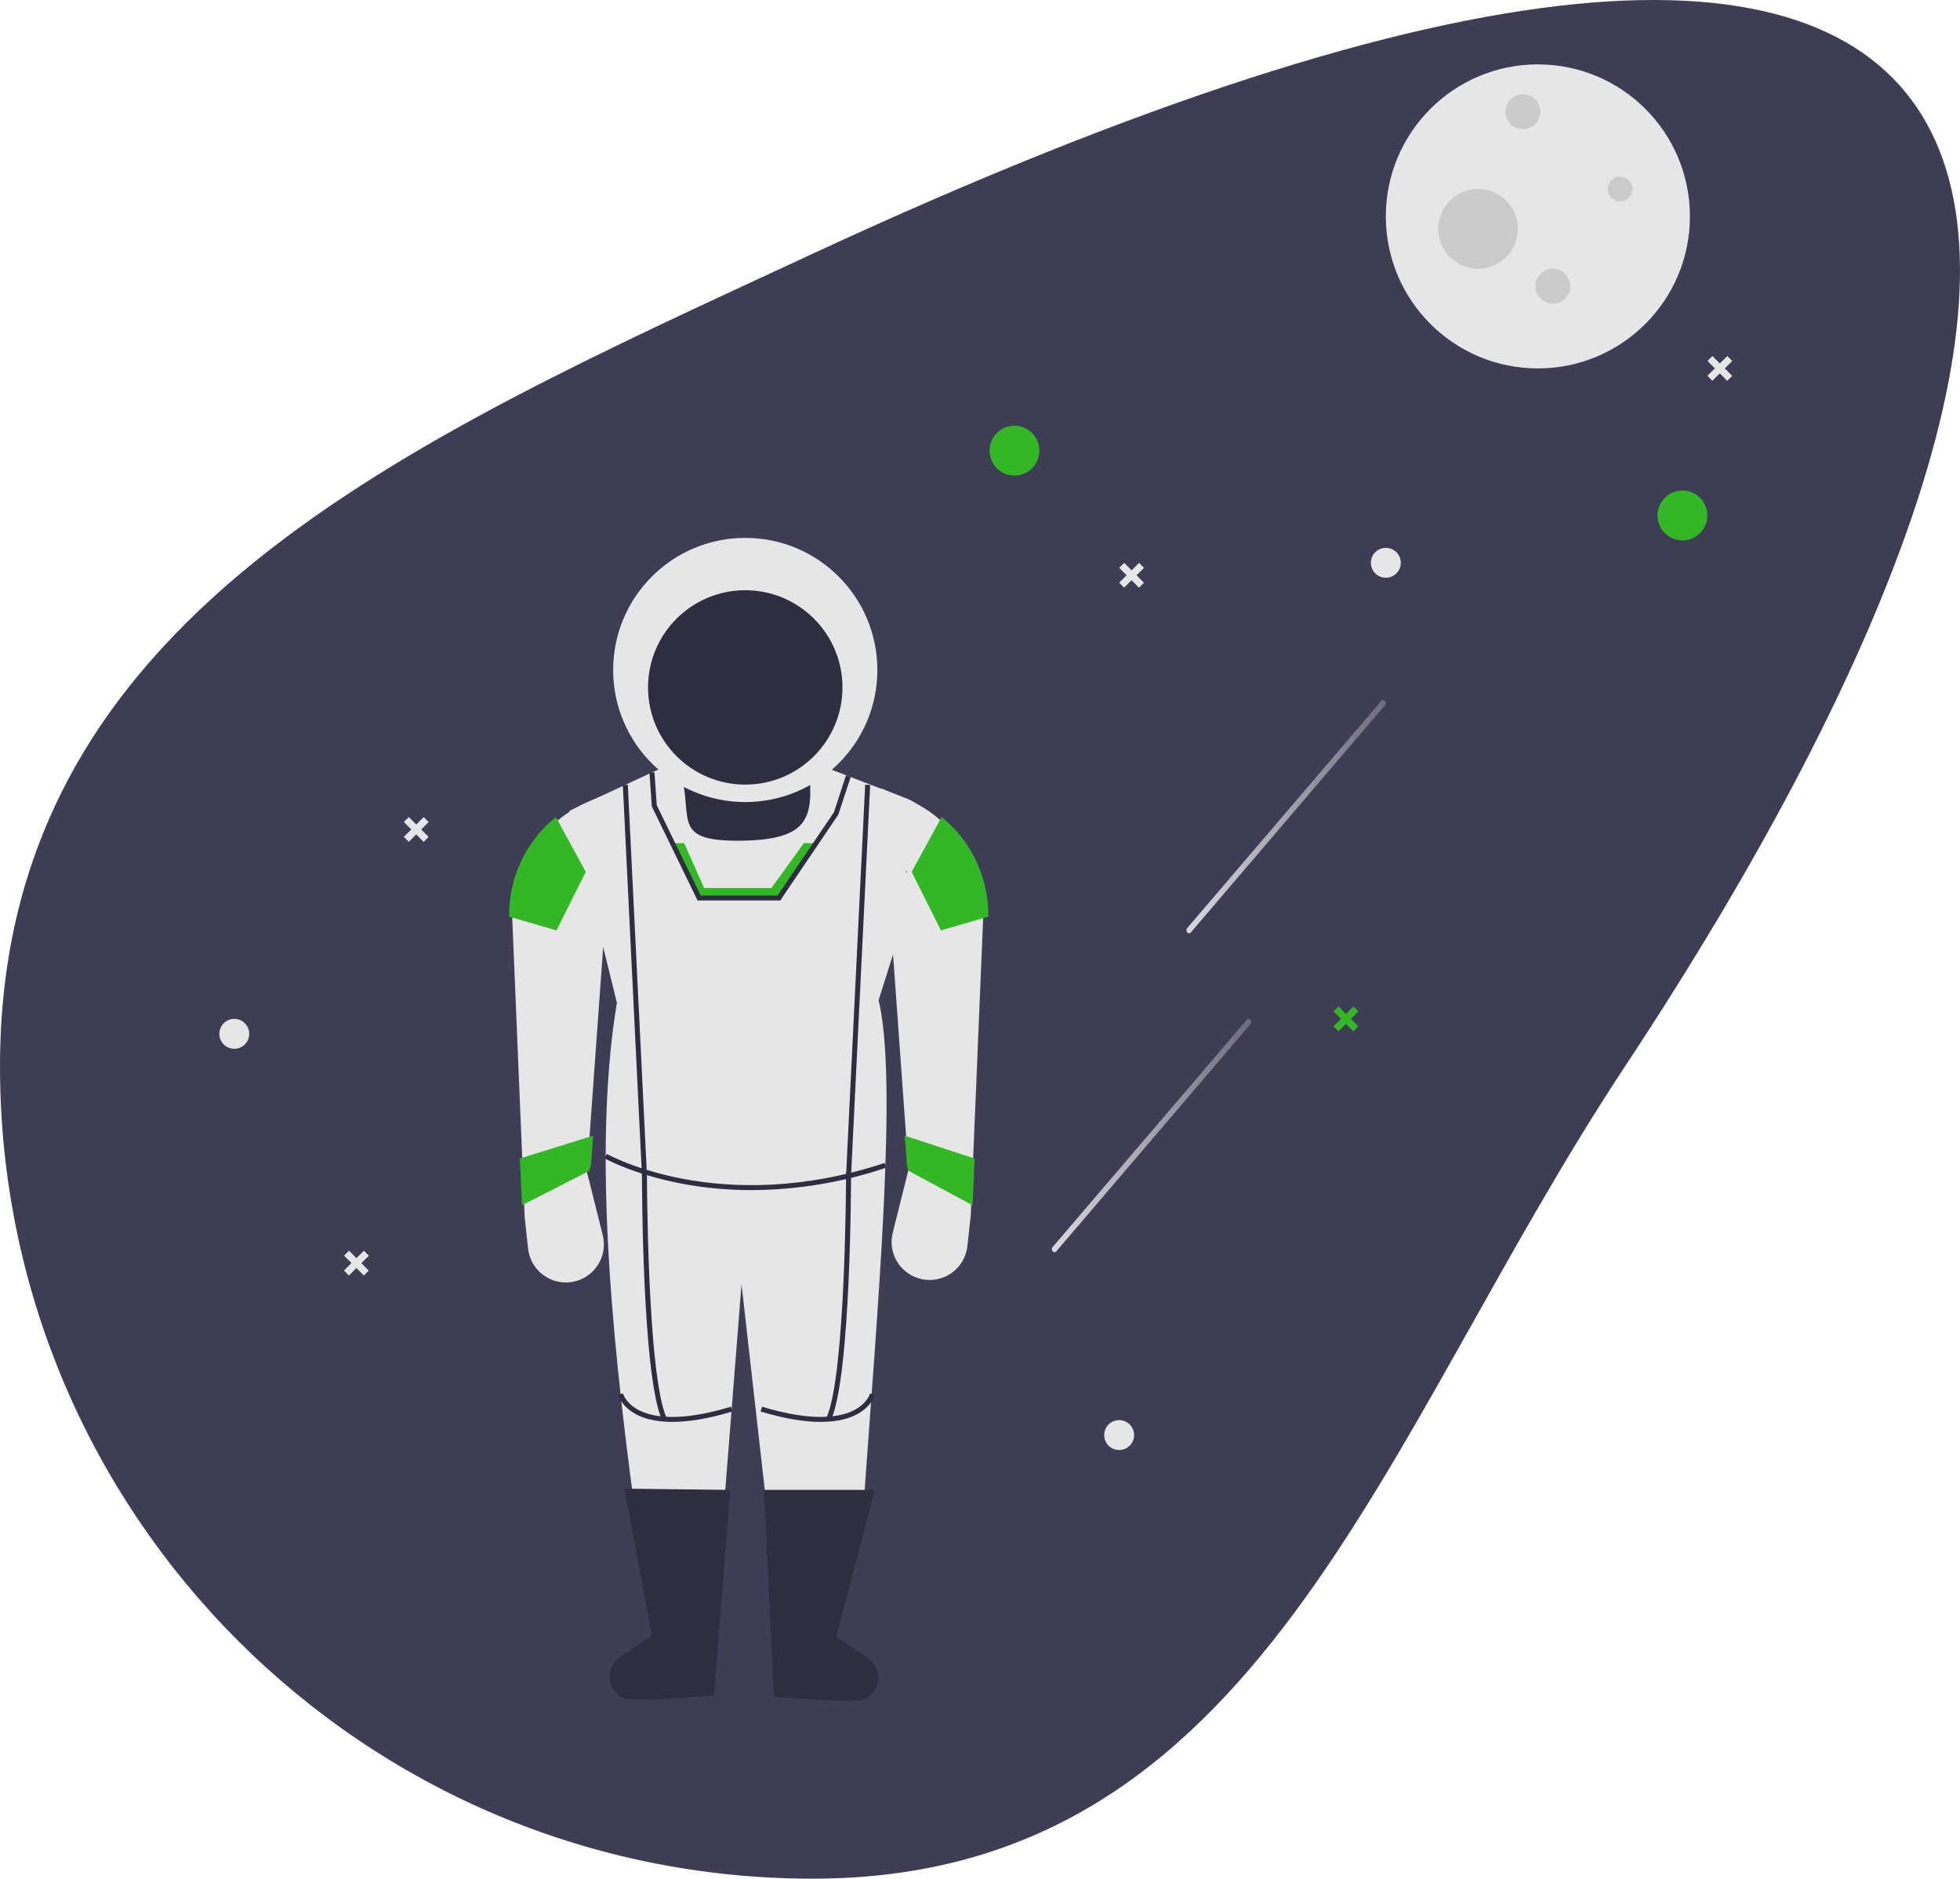
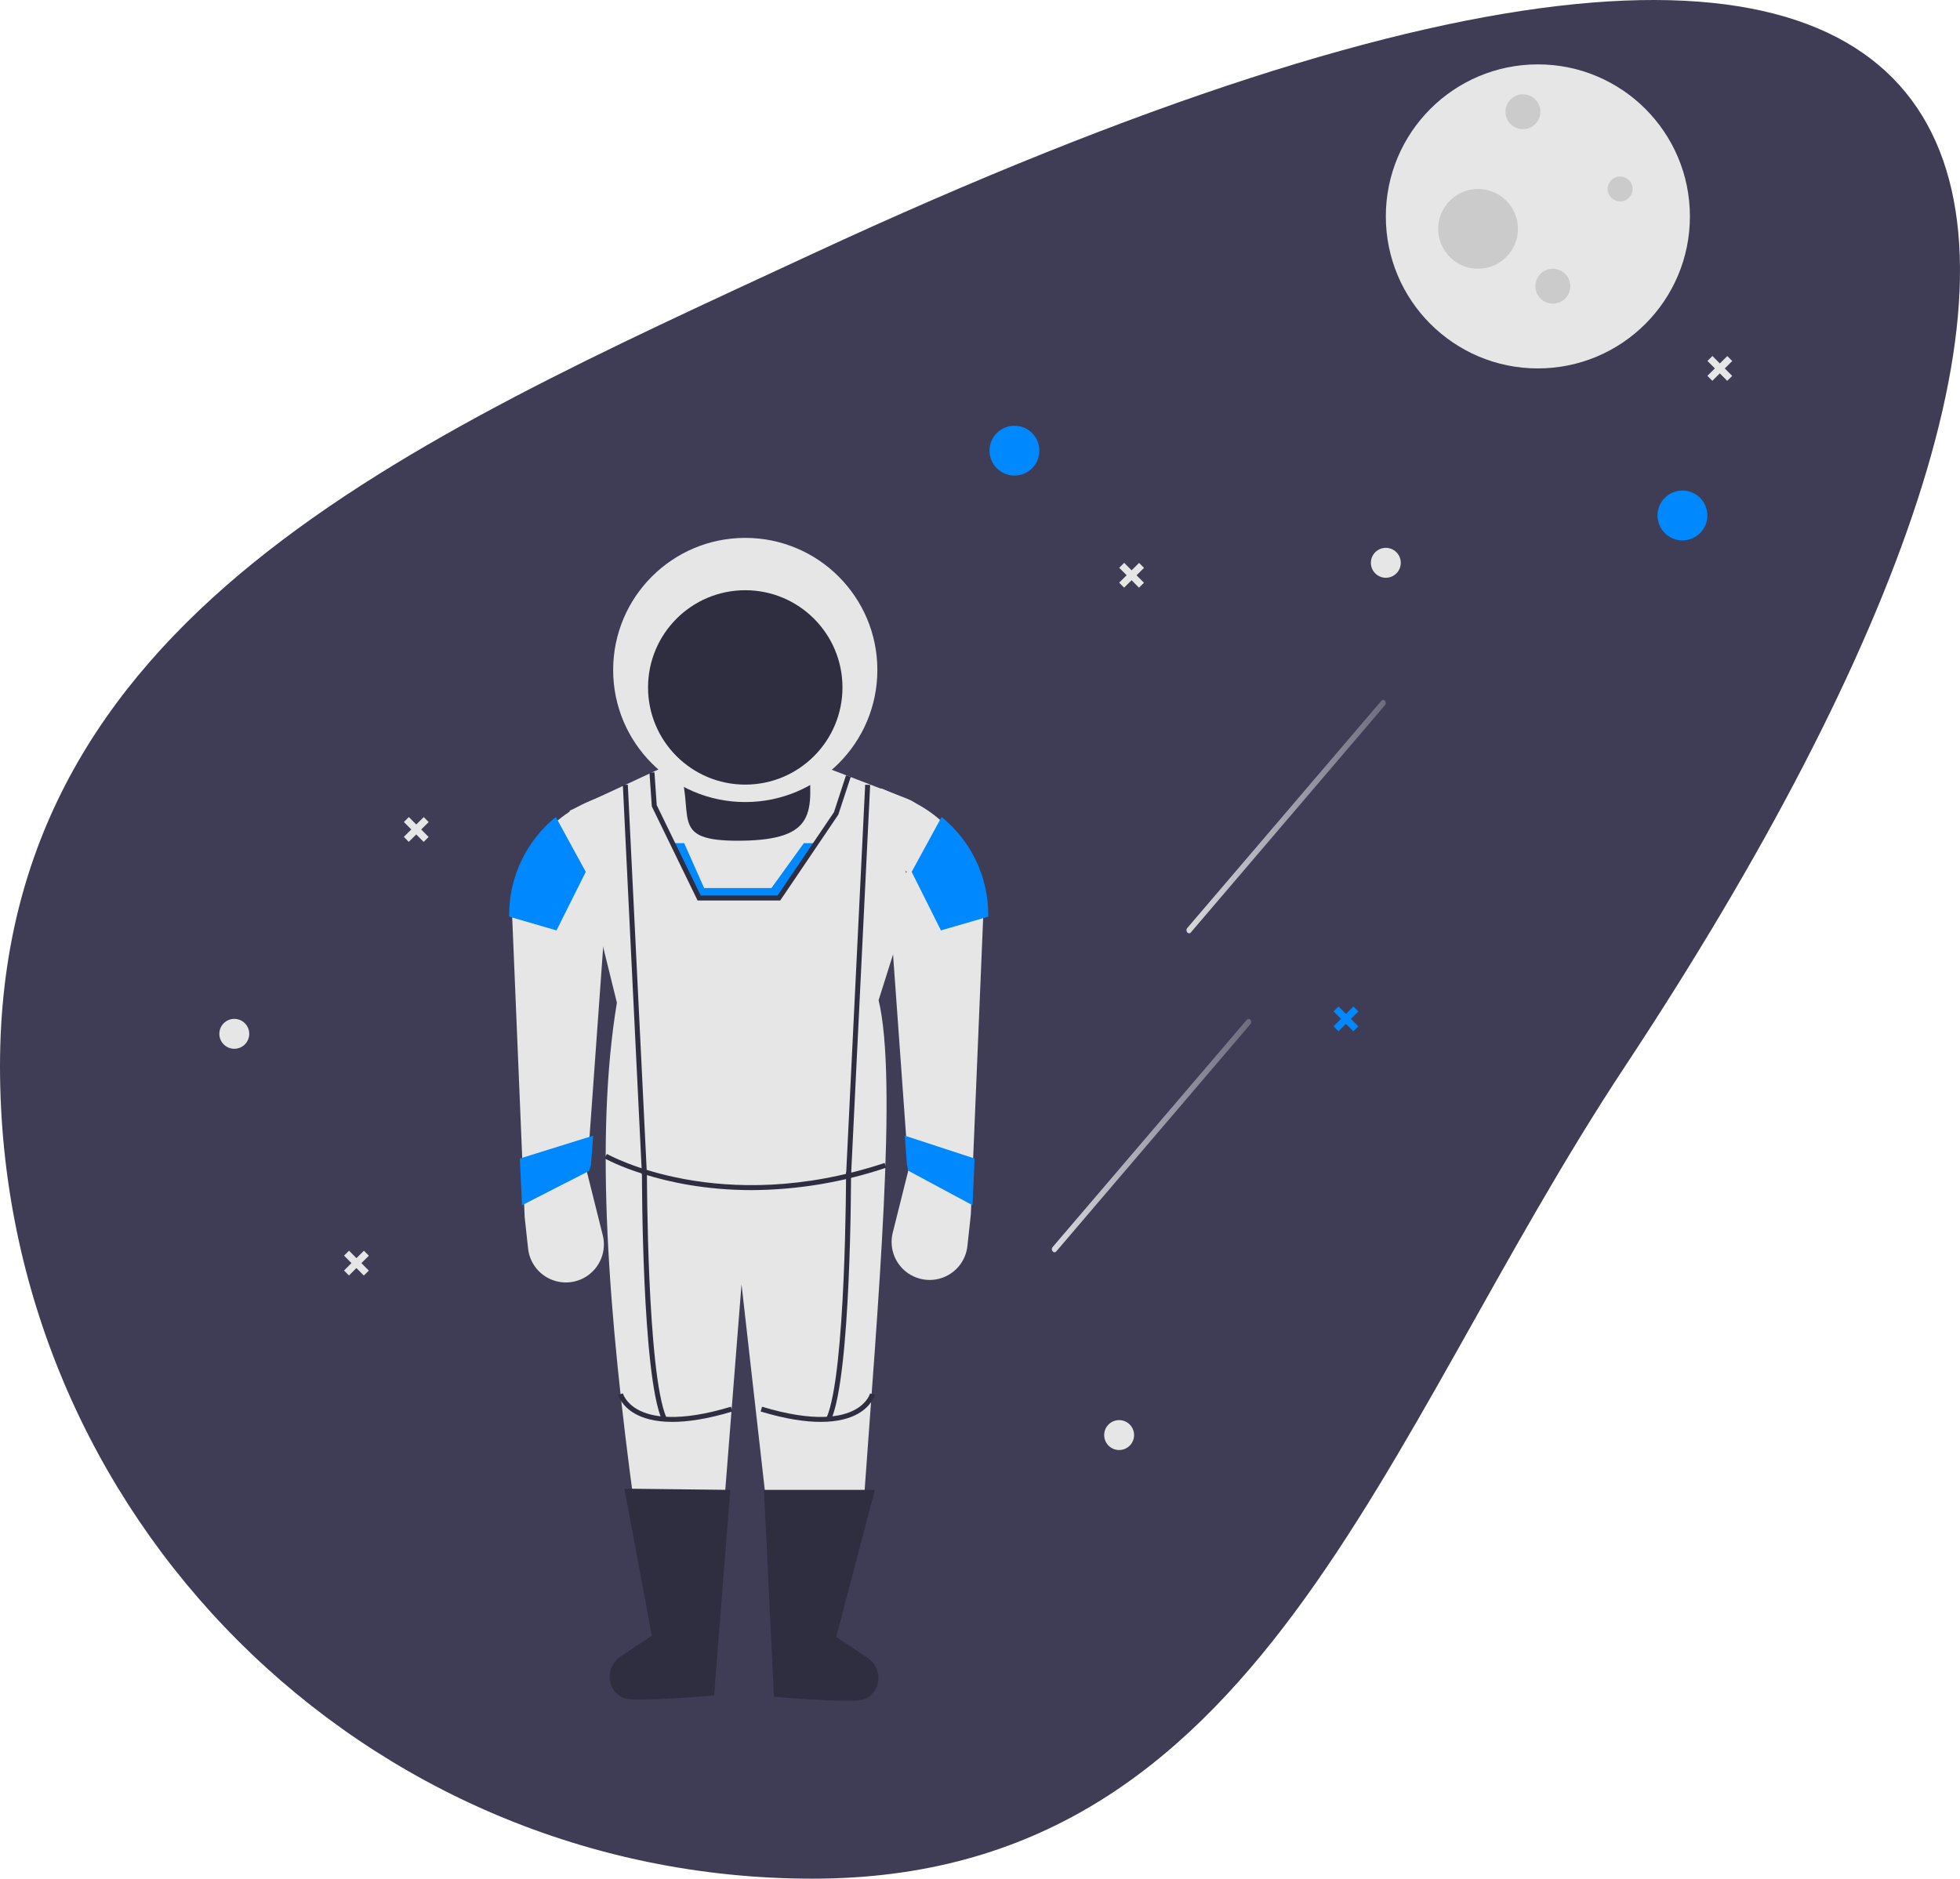
<svg xmlns="http://www.w3.org/2000/svg" xmlns:xlink="http://www.w3.org/1999/xlink" id="e2652d7b-d014-44e7-aeea-709bf92e6067" data-name="Layer 1" width="853.297" height="818" viewBox="0 0 853.297 818">
  <defs>
    <linearGradient id="fe5e6308-1e89-4ce8-8c8d-e7ed4a72d158" x1="689.871" y1="396.558" x2="776.681" y2="396.558" gradientUnits="userSpaceOnUse">
      <stop offset="0" stop-color="#fff" />
      <stop offset="1" stop-color="#fff" stop-opacity="0.3" />
    </linearGradient>
    <linearGradient id="b0adbdce-87b5-465c-b00c-1cf2f5493111" x1="631.274" y1="535.454" x2="718.084" y2="535.454" xlink:href="#fe5e6308-1e89-4ce8-8c8d-e7ed4a72d158" />
  </defs>
  <path d="M880.852,505.249C773.135,668.243,722.473,859,527.102,859S173.351,700.62,173.351,505.249,349.886,233.745,527.102,151.499C1102.708-115.643,1121.875,140.543,880.852,505.249Z" transform="translate(-173.3513 -41)" fill="#3f3d56" />
  <circle cx="669.522" cy="94.222" r="66.193" fill="#e6e6e6" />
  <circle cx="663.011" cy="48.647" r="7.596" fill="#cbcbcb" />
  <circle cx="676.033" cy="124.605" r="7.596" fill="#cbcbcb" />
  <circle cx="705.331" cy="82.286" r="5.426" fill="#cbcbcb" />
  <circle cx="643.479" cy="99.648" r="17.362" fill="#cbcbcb" />
-   <circle cx="441.646" cy="196.224" r="10.851" fill="#32b824" />
-   <circle cx="732.459" cy="224.437" r="10.851" fill="#32b824" />
+   <circle cx="441.646" cy="196.224" r="10.851" fill="#0088ff" />
+   <circle cx="732.459" cy="224.437" r="10.851" fill="#0088ff" />
  <circle cx="603.329" cy="245.054" r="6.511" fill="#e6e6e6" />
  <circle cx="102.002" cy="450.143" r="6.511" fill="#e6e6e6" />
  <circle cx="487.221" cy="624.848" r="6.511" fill="#e6e6e6" />
-   <polygon points="589.224 438.245 585.975 441.473 582.747 438.223 580.581 440.375 583.808 443.625 580.558 446.852 582.71 449.019 585.96 445.791 589.188 449.041 591.354 446.889 588.126 443.639 591.376 440.412 589.224 438.245" fill="#32b824" />
+   <polygon points="589.224 438.245 585.975 441.473 582.747 438.223 580.581 440.375 583.808 443.625 580.558 446.852 582.71 449.019 585.96 445.791 589.188 449.041 591.354 446.889 588.126 443.639 591.376 440.412 589.224 438.245" fill="#0088ff" />
  <polygon points="158.43 544.588 155.18 547.815 151.953 544.565 149.786 546.717 153.014 549.967 149.764 553.194 151.916 555.361 155.165 552.133 158.393 555.383 160.56 553.231 157.332 549.982 160.582 546.754 158.43 544.588" fill="#e6e6e6" />
  <polygon points="184.473 355.776 181.223 359.003 177.996 355.754 175.829 357.905 179.057 361.155 175.807 364.383 177.959 366.549 181.208 363.322 184.436 366.571 186.603 364.42 183.375 361.17 186.625 357.942 184.473 355.776" fill="#e6e6e6" />
  <polygon points="751.993 155.028 748.743 158.255 745.516 155.006 743.349 157.157 746.577 160.407 743.327 163.635 745.479 165.801 748.729 162.574 751.956 165.823 754.123 163.672 750.895 160.422 754.145 157.194 751.993 155.028" fill="#e6e6e6" />
  <polygon points="495.904 245.093 492.654 248.321 489.426 245.071 487.26 247.223 490.487 250.472 487.238 253.7 489.389 255.867 492.639 252.639 495.867 255.889 498.033 253.737 494.806 250.487 498.055 247.26 495.904 245.093" fill="#e6e6e6" />
  <path d="M691.793,446.991l32.971-38.599,32.971-38.599,18.612-21.79c1.03-1.206-.559-3.086-1.589-1.881L741.787,384.723l-32.971,38.599L690.204,445.111c-1.03,1.206.559,3.086,1.589,1.881Z" transform="translate(-173.3513 -41)" opacity="0.8" fill="url(#fe5e6308-1e89-4ce8-8c8d-e7ed4a72d158)" />
  <path d="M633.197,585.887l32.971-38.599,32.971-38.599,18.612-21.79c1.03-1.206-.559-3.086-1.589-1.881l-32.971,38.599L650.22,562.217l-18.612,21.79c-1.03,1.206.559,3.086,1.589,1.881Z" transform="translate(-173.3513 -41)" opacity="0.8" fill="url(#b0adbdce-87b5-465c-b00c-1cf2f5493111)" />
  <path d="M293.526,331.322h61.852a0,0,0,0,1,0,0v24.339a15.811,15.811,0,0,1-15.811,15.811H309.337a15.811,15.811,0,0,1-15.811-15.811V331.322A0,0,0,0,1,293.526,331.322Z" fill="#2f2e41" />
  <path d="M549.347,695.689c-14.085,14.271-28.191,14.366-42.319.46l-10.852-95.951L488.58,696.349c-14.118,11.427-27.276,12.965-39.064.425-11.246-83.075-17.358-160.254-7.596-219.195l-20.617-83.555,46.66-21.702c9.396,23.243-5.423,35.131,28.088,34.733,33.216-.394,30.736-12.889,29.423-34.733l42.923,16.509a15.383,15.383,0,0,1,9.147,18.99l-21.686,68.673C564.206,511.16,555.634,607.594,549.347,695.689Z" transform="translate(-173.3513 -41)" fill="#e6e6e6" />
  <path d="M484.239,779.243s-34.641,3.034-39.281,1.124h0q-.439-.181-.855-.394c-6.896-3.521-7.106-13.382-.661-17.673l13.669-9.1L445.175,689.178l46.118.543Z" transform="translate(-173.3513 -41)" fill="#2f2e41" />
  <path d="M510.282,779.786s34.641,3.034,39.281,1.124h0q.439-.181.855-.394c6.896-3.521,7.106-13.382.661-17.673l-13.669-9.1L554.23,689.721H505.942Z" transform="translate(-173.3513 -41)" fill="#2f2e41" />
  <path d="M428.898,551.367l6.866,27.466a16.55,16.55,0,0,1-7.201,17.996l0,0a16.55,16.55,0,0,1-25.31-12.203L401.77,570.899l-5.426-130.455a54.878,54.878,0,0,1,33.859-50.693l10.631-4.408Z" transform="translate(-173.3513 -41)" fill="#e6e6e6" />
  <path d="M601.433,439.361l-.033.77-4.384,105.3-.846,20.346-.163,4.037-1.487,13.727a16.55,16.55,0,1,1-32.51-5.795l6.869-27.465-.152-2.04-.911-12.761L556.943,384.258l10.634,4.406a54.958,54.958,0,0,1,33.856,50.697Z" transform="translate(-173.3513 -41)" fill="#e6e6e6" />
  <path d="M500.577,559.191c-39.417,0-63.732-13.67-64.076-13.868l1.085-1.88c.484.28,49.249,27.634,120.894,3.923l.682,2.06A185.898,185.898,0,0,1,500.577,559.191Z" transform="translate(-173.3513 -41)" fill="#2f2e41" />
  <path d="M461.545,659.235c-8.675-19.518-8.719-104.352-8.716-107.954l2.17.002c-.001.877.04,87.97,8.529,107.07Z" transform="translate(-173.3513 -41)" fill="#2f2e41" />
  <path d="M466.057,660.111c-7.727,0-12.861-1.646-16.209-3.533-6.094-3.437-7.352-8.119-7.402-8.316l2.102-.538-1.051.269,1.05-.274c.044.164,1.141,4.063,6.463,7.024,5.86,3.259,17.654,5.691,40.559-1.236l.627,2.077C481.235,658.897,472.691,660.111,466.057,660.111Z" transform="translate(-173.3513 -41)" fill="#2f2e41" />
  <rect x="448.667" y="382.625" width="2.171" height="170.164" transform="translate(-195.6916 -18.43964) rotate(-2.80385)" fill="#2f2e41" />
  <path d="M535.147,659.235l-1.984-.882c8.489-19.1,8.531-106.193,8.529-107.07l2.17-.002C543.865,554.883,543.822,639.717,535.147,659.235Z" transform="translate(-173.3513 -41)" fill="#2f2e41" />
  <path d="M530.635,660.111c-6.634,0-15.176-1.212-26.139-4.528l.627-2.077c22.904,6.925,34.696,4.495,40.559,1.236,5.322-2.961,6.419-6.859,6.462-7.024l2.101.544c-.051.197-1.308,4.88-7.402,8.316C543.496,658.465,538.36,660.111,530.635,660.111Z" transform="translate(-173.3513 -41)" fill="#2f2e41" />
  <rect x="461.858" y="466.622" width="170.164" height="2.171" transform="translate(-120.2615 950.1628) rotate(-87.20185)" fill="#2f2e41" />
-   <polygon points="355.248 367.131 339.101 391.003 304.377 391.003 292.767 367.131 297.867 367.131 306.548 386.663 335.846 386.663 349.953 367.131 355.248 367.131" fill="#32b824" />
+   <polygon points="355.248 367.131 339.101 391.003 304.377 391.003 292.767 367.131 297.867 367.131 306.548 386.663 335.846 386.663 349.953 367.131 355.248 367.131" fill="#0088ff" />
  <polygon points="394.443 379.067 394.725 379.631 394.443 380.152 394.443 379.067" />
-   <path d="M603.603,439.361l-.033.77-20.585,5.979-12.739-25.479,13.032-23.894A54.81,54.81,0,0,1,603.603,439.361Z" transform="translate(-173.3513 -41)" fill="#32b824" />
-   <path d="M395.01,439.361l.033.77,20.585,5.979,12.739-25.479-13.032-23.894A54.81,54.81,0,0,0,395.01,439.361Z" transform="translate(-173.3513 -41)" fill="#32b824" />
+   <path d="M603.603,439.361l-.033.77-20.585,5.979-12.739-25.479,13.032-23.894A54.81,54.81,0,0,1,603.603,439.361Z" transform="translate(-173.3513 -41)" fill="#0088ff" />
+   <path d="M395.01,439.361l.033.77,20.585,5.979,12.739-25.479-13.032-23.894A54.81,54.81,0,0,0,395.01,439.361Z" transform="translate(-173.3513 -41)" fill="#0088ff" />
  <circle cx="324.452" cy="291.715" r="57.512" fill="#e6e6e6" />
  <circle cx="324.452" cy="299.31" r="42.32" fill="#2f2e41" />
-   <polygon points="424.284 504.432 423.403 524.778 395.571 509.825 394.849 507.242 393.9 494.481 424.284 504.432" fill="#32b824" />
-   <polygon points="226.324 504.432 227.25 524.778 256.503 509.825 257.263 507.242 258.26 494.481 226.324 504.432" fill="#32b824" />
+   <polygon points="424.284 504.432 423.403 524.778 395.571 509.825 394.849 507.242 393.9 494.481 424.284 504.432" fill="#0088ff" />
+   <polygon points="226.324 504.432 227.25 524.778 256.503 509.825 257.263 507.242 258.26 494.481 226.324 504.432" fill="#0088ff" />
  <polygon points="339.678 392.089 303.698 392.089 283.777 351.139 282.753 336.41 284.918 336.26 285.913 350.568 305.057 389.918 338.525 389.918 363.075 353.628 368.301 337.605 370.366 338.277 364.958 354.718 339.678 392.089" fill="#2f2e41" />
</svg>
